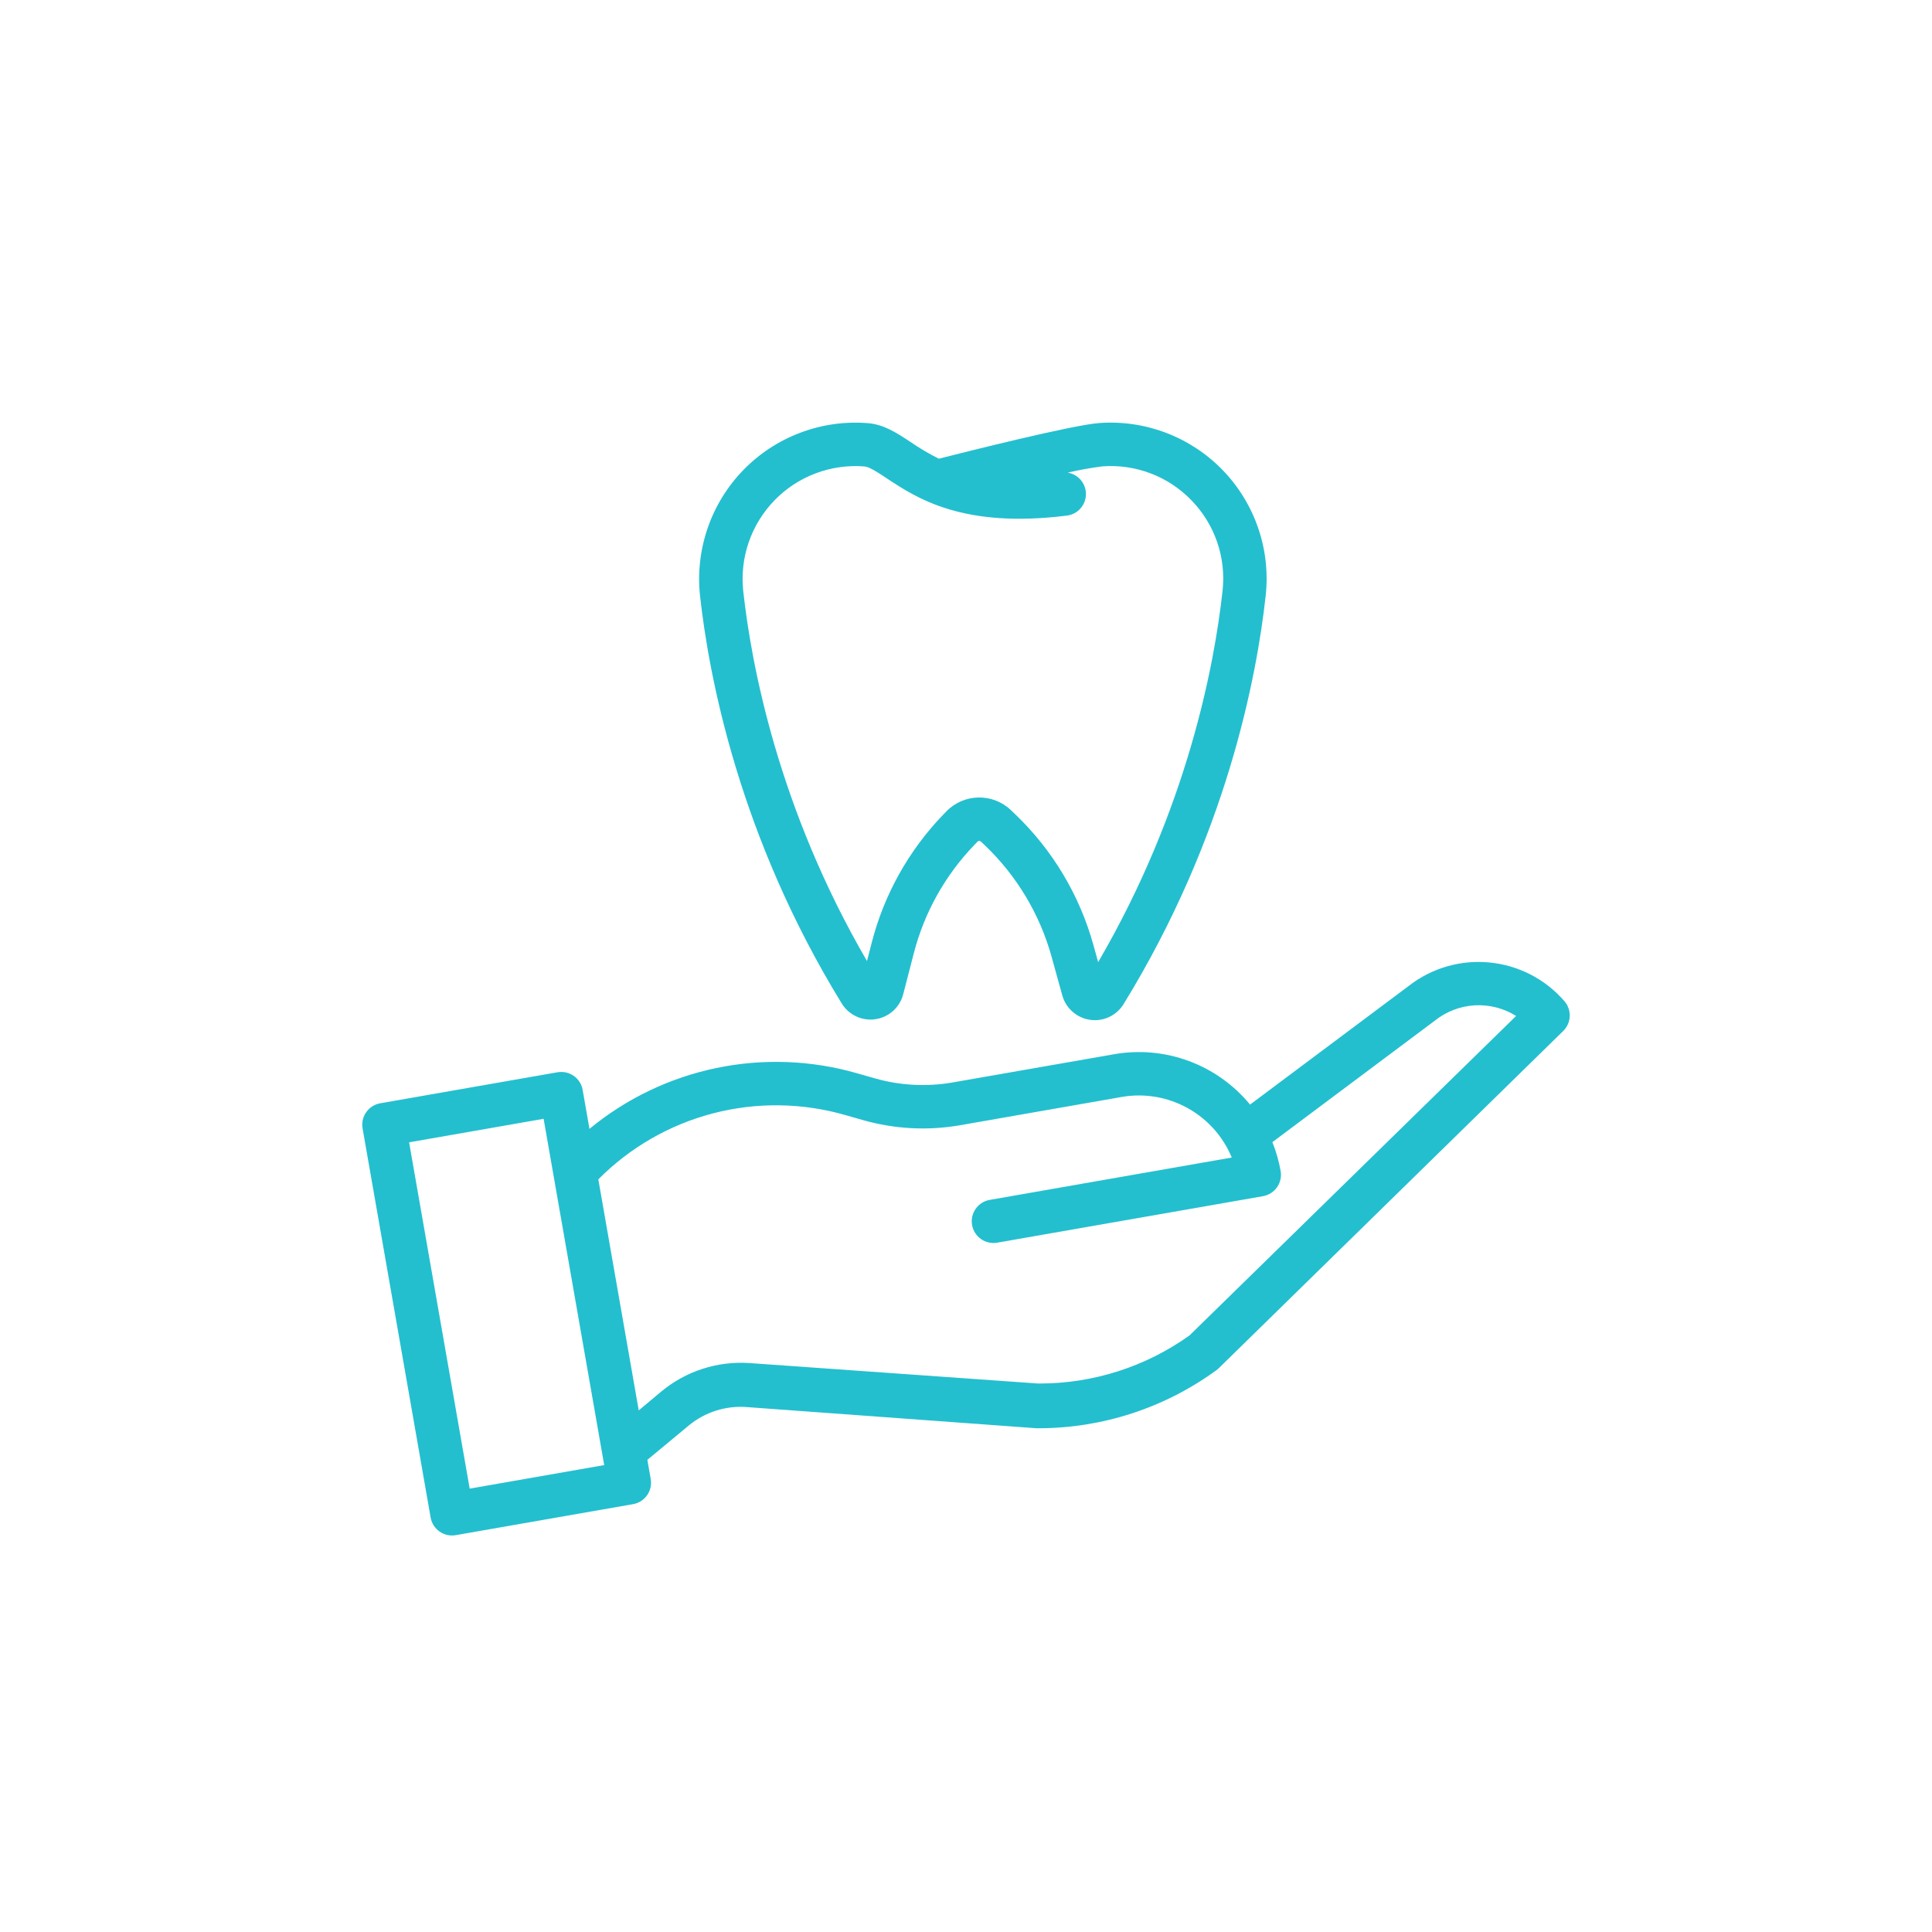
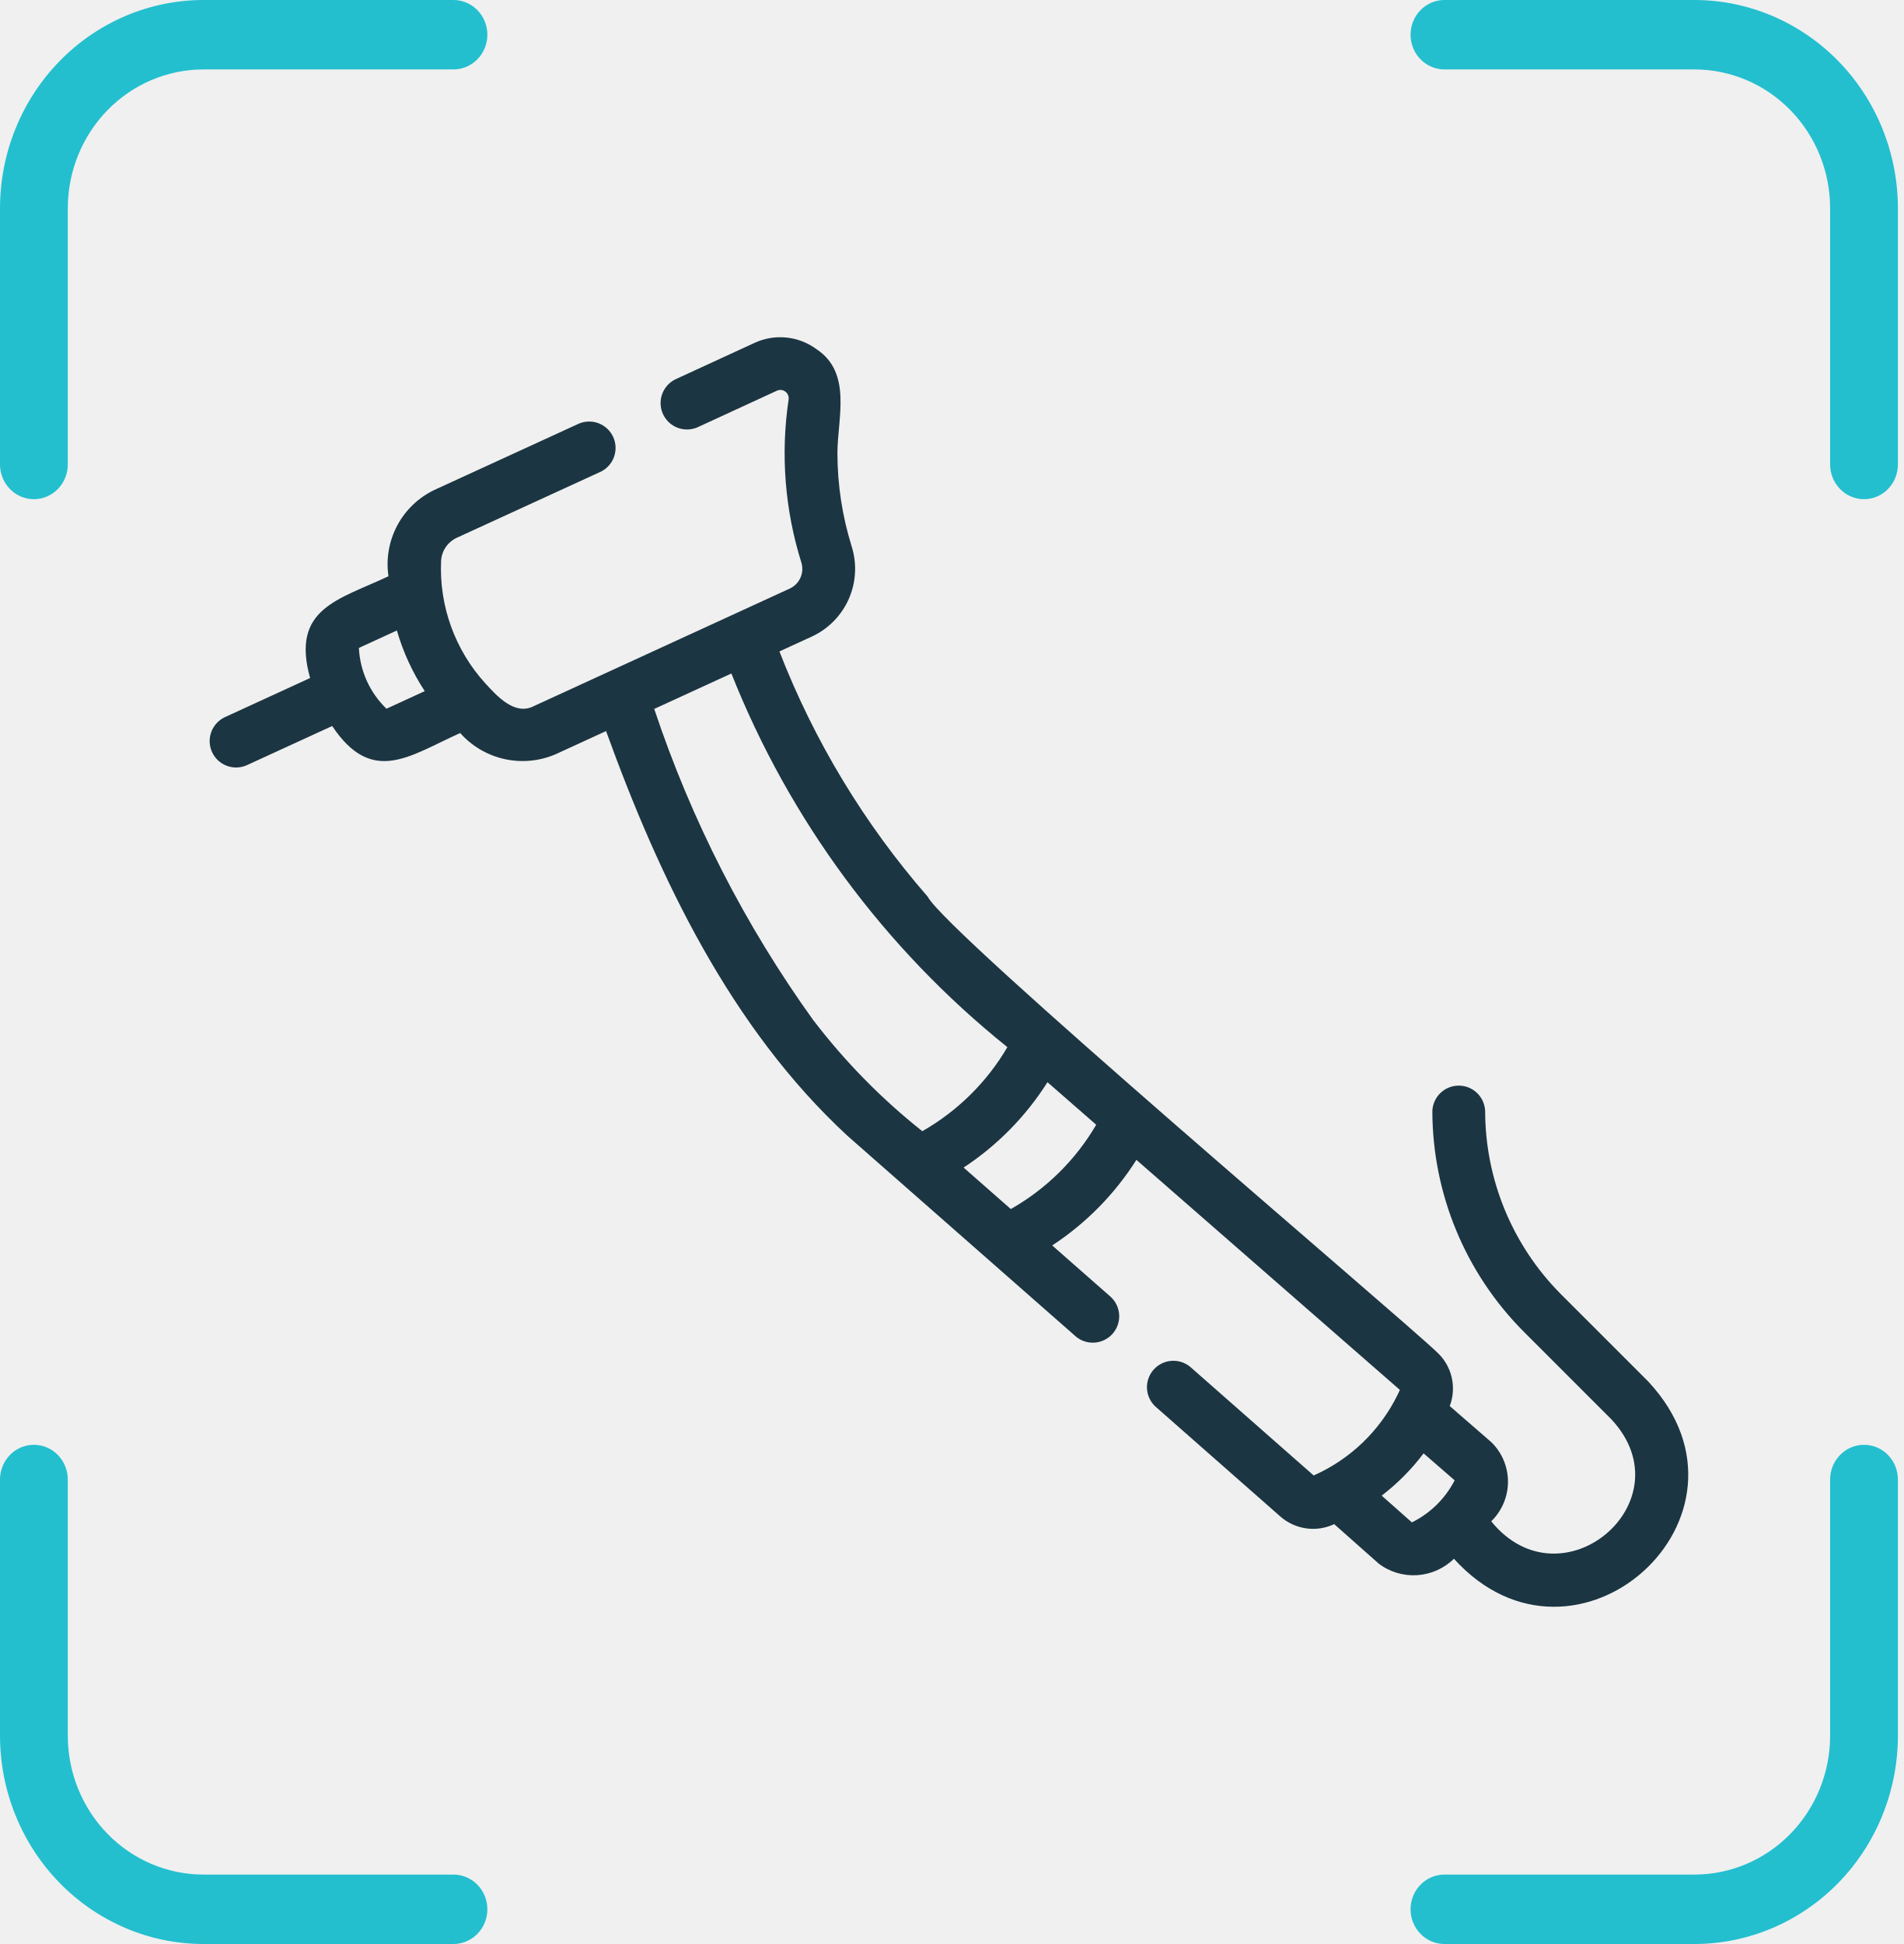
- <svg xmlns="http://www.w3.org/2000/svg" width="64" height="64" viewBox="0 0 64 64" fill="none">
-   <rect width="64" height="64" fill="white" />
-   <g clip-path="url(#clip0_2561_102)">
-     <path d="M36.408 14.014C35.529 14.08 32.064 14.95 31.1 15.195C30.775 15.033 30.462 14.848 30.163 14.642C29.71 14.342 29.282 14.059 28.745 14.017C27.986 13.957 27.224 14.065 26.512 14.334C25.8 14.602 25.155 15.024 24.625 15.569C24.095 16.115 23.691 16.771 23.443 17.49C23.195 18.21 23.108 18.975 23.189 19.732C23.483 22.4 24.483 27.704 27.884 33.242C27.998 33.429 28.166 33.578 28.365 33.67C28.564 33.763 28.786 33.795 29.003 33.762C29.22 33.73 29.423 33.634 29.586 33.487C29.749 33.34 29.865 33.148 29.92 32.936L30.272 31.574C30.619 30.232 31.305 29.002 32.265 28.002L32.382 27.88C32.397 27.865 32.417 27.856 32.438 27.856C32.459 27.855 32.479 27.863 32.494 27.878L32.636 28.013C33.685 29.018 34.444 30.287 34.833 31.686L35.19 32.975C35.248 33.184 35.366 33.373 35.53 33.516C35.694 33.66 35.896 33.753 36.112 33.783C36.328 33.814 36.547 33.781 36.745 33.688C36.942 33.595 37.107 33.447 37.221 33.261C40.634 27.712 41.636 22.4 41.928 19.727C42.01 18.973 41.925 18.211 41.679 17.494C41.434 16.777 41.033 16.122 40.507 15.577C39.98 15.032 39.34 14.61 38.631 14.339C37.923 14.069 37.164 13.958 36.408 14.014ZM39.474 16.579C39.854 16.971 40.144 17.443 40.321 17.96C40.498 18.477 40.559 19.027 40.499 19.57C40.23 22.021 39.337 26.796 36.378 31.872L36.22 31.303C35.762 29.653 34.868 28.157 33.631 26.974L33.489 26.838C32.884 26.261 31.925 26.281 31.345 26.883L31.227 27.005C30.097 28.184 29.288 29.634 28.88 31.215L28.72 31.835C25.778 26.776 24.889 22.018 24.62 19.574C24.562 19.028 24.625 18.476 24.804 17.957C24.984 17.438 25.276 16.965 25.659 16.571C26.041 16.178 26.506 15.873 27.02 15.68C27.535 15.486 28.085 15.408 28.632 15.451C28.799 15.464 29.064 15.639 29.37 15.842C30.376 16.507 31.896 17.511 35.341 17.08C35.513 17.059 35.672 16.976 35.788 16.848C35.904 16.719 35.969 16.553 35.973 16.38C35.976 16.207 35.917 16.038 35.806 15.905C35.695 15.772 35.54 15.684 35.369 15.656C35.748 15.568 36.13 15.499 36.515 15.449C37.061 15.408 37.609 15.488 38.121 15.683C38.632 15.878 39.094 16.184 39.474 16.579Z" fill="#23BFCF" />
-     <path d="M46.65 32.672L41.41 36.591C40.874 35.94 40.176 35.442 39.386 35.149C38.596 34.855 37.742 34.777 36.911 34.922L31.555 35.858C30.701 36.006 29.826 35.961 28.992 35.725L28.393 35.554C26.877 35.118 25.278 35.058 23.733 35.379C22.188 35.7 20.745 36.391 19.527 37.395L19.301 36.105C19.285 36.012 19.251 35.923 19.2 35.843C19.149 35.763 19.084 35.694 19.006 35.64C18.929 35.586 18.842 35.547 18.75 35.527C18.657 35.506 18.562 35.504 18.469 35.52L12.595 36.548C12.502 36.564 12.413 36.599 12.334 36.649C12.254 36.7 12.185 36.766 12.131 36.843C12.076 36.92 12.038 37.008 12.017 37.1C11.997 37.192 11.995 37.288 12.011 37.38L14.265 50.269C14.281 50.363 14.316 50.452 14.366 50.531C14.417 50.611 14.483 50.68 14.56 50.734C14.638 50.789 14.725 50.827 14.817 50.848C14.909 50.868 15.005 50.87 15.098 50.854L20.971 49.827C21.159 49.794 21.326 49.688 21.436 49.531C21.546 49.375 21.589 49.182 21.556 48.994L21.445 48.359L22.811 47.226C23.348 46.779 24.038 46.559 24.734 46.611L34.312 47.311C34.328 47.312 34.344 47.313 34.36 47.313H34.419C36.532 47.308 38.59 46.635 40.297 45.388C40.325 45.368 40.351 45.346 40.375 45.322L51.784 34.152C51.915 34.023 51.992 33.85 51.999 33.667C52.007 33.484 51.944 33.304 51.824 33.166C50.507 31.646 48.23 31.429 46.65 32.672H46.65ZM15.559 49.313L13.552 37.841L18.008 37.062L20.015 48.533L15.559 49.313ZM39.406 44.236C37.952 45.277 36.207 45.835 34.419 45.831H34.392L24.838 45.154C23.77 45.078 22.714 45.42 21.893 46.107L21.159 46.721L19.82 39.068C20.867 38.012 22.179 37.257 23.618 36.882C25.057 36.507 26.57 36.526 27.999 36.937L28.599 37.108C29.641 37.403 30.736 37.46 31.803 37.275L37.159 36.338C38.694 36.072 40.208 36.906 40.804 38.345L32.786 39.748C32.693 39.764 32.604 39.798 32.524 39.849C32.444 39.9 32.375 39.965 32.321 40.043C32.267 40.12 32.228 40.207 32.207 40.3C32.187 40.392 32.185 40.487 32.201 40.58C32.234 40.768 32.34 40.935 32.496 41.045C32.652 41.154 32.845 41.198 33.033 41.165L41.838 39.625C41.931 39.608 42.02 39.574 42.1 39.523C42.179 39.473 42.248 39.407 42.303 39.33C42.357 39.252 42.396 39.165 42.416 39.073C42.437 38.981 42.439 38.885 42.423 38.792C42.365 38.464 42.273 38.144 42.149 37.835L47.518 33.82L47.533 33.808C47.911 33.507 48.372 33.331 48.854 33.303C49.336 33.276 49.814 33.399 50.223 33.655L39.406 44.236Z" fill="#23BFCF" />
-   </g>
-   <defs>
-     <clipPath id="clip0_2561_102">
-       <rect width="40" height="37" fill="white" transform="translate(12 14)" />
-     </clipPath>
-   </defs>
+ <svg xmlns="http://www.w3.org/2000/svg" width="96" height="98" viewBox="0 0 96 98" fill="none">
+   <path d="M22.864 94.5H10.253C8.441 94.498 6.703 93.76 5.422 92.448C4.14 91.135 3.419 89.356 3.418 87.5V74.585C3.418 74.121 3.238 73.676 2.917 73.348C2.597 73.019 2.162 72.835 1.709 72.835C1.256 72.835 0.821 73.019 0.501 73.348C0.18 73.676 0 74.121 0 74.585V87.5C0.003 90.284 1.084 92.953 3.007 94.921C4.929 96.889 7.535 97.997 10.253 98H22.864C23.317 98 23.752 97.816 24.072 97.487C24.393 97.159 24.573 96.714 24.573 96.25C24.573 95.786 24.393 95.341 24.072 95.013C23.752 94.684 23.317 94.5 22.864 94.5ZM85.441 0H72.83C72.377 0 71.942 0.184 71.622 0.513C71.301 0.841 71.121 1.286 71.121 1.75C71.121 2.214 71.301 2.659 71.622 2.987C71.942 3.316 72.377 3.5 72.83 3.5H85.441C87.254 3.502 88.991 4.24 90.272 5.552C91.554 6.865 92.275 8.644 92.276 10.5V23.415C92.276 23.879 92.457 24.324 92.777 24.652C93.097 24.981 93.532 25.165 93.985 25.165C94.439 25.165 94.873 24.981 95.194 24.652C95.514 24.324 95.694 23.879 95.694 23.415V10.5C95.691 7.716 94.61 5.047 92.688 3.079C90.766 1.111 88.159 0.003 85.441 0ZM93.985 72.835C93.532 72.835 93.097 73.019 92.777 73.348C92.457 73.676 92.276 74.121 92.276 74.585V87.5C92.275 89.356 91.554 91.135 90.272 92.448C88.991 93.76 87.254 94.498 85.441 94.5H72.83C72.377 94.5 71.942 94.684 71.622 95.013C71.301 95.341 71.121 95.786 71.121 96.25C71.121 96.714 71.301 97.159 71.622 97.487C71.942 97.816 72.377 98 72.83 98H85.441C88.159 97.997 90.766 96.889 92.688 94.921C94.61 92.953 95.691 90.284 95.694 87.5V74.585C95.694 74.121 95.514 73.676 95.194 73.348C94.873 73.019 94.439 72.835 93.985 72.835ZM1.709 25.165C2.162 25.165 2.597 24.981 2.917 24.652C3.238 24.324 3.418 23.879 3.418 23.415V10.5C3.419 8.644 4.14 6.865 5.422 5.552C6.703 4.24 8.441 3.502 10.253 3.5H22.864C23.317 3.5 23.752 3.316 24.072 2.987C24.393 2.659 24.573 2.214 24.573 1.75C24.573 1.286 24.393 0.841 24.072 0.513C23.752 0.184 23.317 0 22.864 0H10.253C7.535 0.003 4.929 1.111 3.007 3.079C1.084 5.047 0.003 7.716 0 10.5V23.415C0 23.879 0.18 24.324 0.501 24.652C0.821 24.981 1.256 25.165 1.709 25.165Z" fill="#23BFCF" />
+   <path d="M83.14 69.678L78.689 65.228C76.257 62.779 74.889 59.469 74.882 56.017C74.871 55.672 74.726 55.344 74.477 55.103C74.229 54.862 73.897 54.728 73.551 54.728C73.205 54.728 72.873 54.862 72.624 55.103C72.376 55.344 72.231 55.672 72.22 56.017C72.229 60.174 73.877 64.16 76.806 67.11L81.257 71.561C85.092 75.698 78.738 81.062 75.188 76.692C75.455 76.433 75.667 76.123 75.812 75.78C75.957 75.437 76.032 75.069 76.033 74.697C76.033 74.325 75.959 73.957 75.815 73.614C75.671 73.271 75.46 72.961 75.193 72.701L73.097 70.882C73.275 70.413 73.308 69.902 73.19 69.415C73.073 68.928 72.811 68.487 72.439 68.152C70.355 66.174 47.715 47.034 46.778 45.206C43.588 41.548 41.057 37.364 39.299 32.84L40.929 32.092C41.756 31.711 42.417 31.042 42.789 30.21C43.16 29.379 43.217 28.44 42.949 27.57C42.47 26.04 42.225 24.446 42.223 22.842C42.226 21.094 42.978 18.8 41.171 17.605C40.729 17.277 40.207 17.074 39.66 17.017C39.112 16.959 38.56 17.05 38.059 17.278L34.04 19.129C33.732 19.284 33.496 19.553 33.382 19.879C33.268 20.204 33.284 20.562 33.429 20.875C33.573 21.189 33.833 21.434 34.154 21.56C34.476 21.685 34.834 21.681 35.152 21.548L39.17 19.697C39.239 19.665 39.316 19.652 39.393 19.66C39.469 19.669 39.541 19.698 39.602 19.745C39.663 19.791 39.71 19.854 39.738 19.925C39.766 19.996 39.774 20.074 39.761 20.149C39.352 22.9 39.573 25.707 40.406 28.361C40.483 28.613 40.466 28.886 40.358 29.127C40.249 29.368 40.057 29.562 39.817 29.672L26.905 35.601C25.942 36.092 25.037 35.062 24.477 34.456C22.942 32.773 22.137 30.549 22.24 28.273C22.254 28.027 22.334 27.79 22.472 27.586C22.61 27.382 22.8 27.219 23.023 27.114L30.305 23.772C30.613 23.617 30.849 23.348 30.963 23.022C31.077 22.697 31.06 22.339 30.916 22.026C30.772 21.712 30.512 21.467 30.19 21.341C29.869 21.216 29.511 21.22 29.193 21.353L21.899 24.7C21.1 25.083 20.444 25.712 20.028 26.494C19.612 27.277 19.457 28.172 19.587 29.049C17.089 30.234 14.652 30.658 15.636 34.18L11.315 36.164C11.004 36.318 10.764 36.586 10.648 36.913C10.532 37.24 10.548 37.599 10.693 37.915C10.837 38.23 11.1 38.476 11.423 38.601C11.747 38.726 12.106 38.72 12.425 38.584L16.748 36.6C18.772 39.623 20.654 38.094 23.203 36.953C23.792 37.616 24.576 38.076 25.443 38.267C26.309 38.458 27.214 38.37 28.027 38.017L30.558 36.854C33.248 44.285 36.843 51.812 42.725 57.254L54.255 67.385C54.522 67.603 54.863 67.71 55.207 67.682C55.551 67.654 55.871 67.494 56.099 67.235C56.327 66.976 56.446 66.639 56.43 66.294C56.414 65.949 56.265 65.624 56.014 65.387L53.053 62.785C54.759 61.666 56.207 60.195 57.298 58.47L70.582 70.067L70.471 70.306C69.582 72.12 68.083 73.563 66.236 74.381L60.007 68.901C59.74 68.682 59.398 68.575 59.054 68.603C58.71 68.631 58.39 68.792 58.162 69.051C57.934 69.311 57.815 69.648 57.831 69.993C57.848 70.338 57.998 70.663 58.249 70.9L64.555 76.448C64.92 76.77 65.373 76.978 65.855 77.047C66.338 77.116 66.83 77.042 67.271 76.834L69.522 78.829C70.078 79.248 70.766 79.452 71.461 79.406C72.156 79.36 72.811 79.067 73.308 78.579C79.448 85.361 89.381 76.437 83.137 69.679L83.14 69.678ZM19.486 35.728C18.648 34.921 18.151 33.825 18.096 32.663L20.011 31.784C20.324 32.868 20.797 33.898 21.416 34.841L19.486 35.728ZM41.025 51.455C37.567 46.652 34.857 41.353 32.987 35.738L36.877 33.951C39.806 41.329 44.601 47.82 50.793 52.788C49.759 54.552 48.28 56.013 46.503 57.025C44.455 55.401 42.616 53.53 41.028 51.455H41.025ZM50.966 60.95L48.586 58.859C50.285 57.741 51.727 56.274 52.814 54.555L55.271 56.7C54.236 58.472 52.751 59.938 50.966 60.95ZM69.665 75.396C70.464 74.786 71.174 74.069 71.778 73.265L73.344 74.626C72.871 75.546 72.115 76.289 71.188 76.746L69.665 75.396Z" fill="#1C3542" />
</svg>
